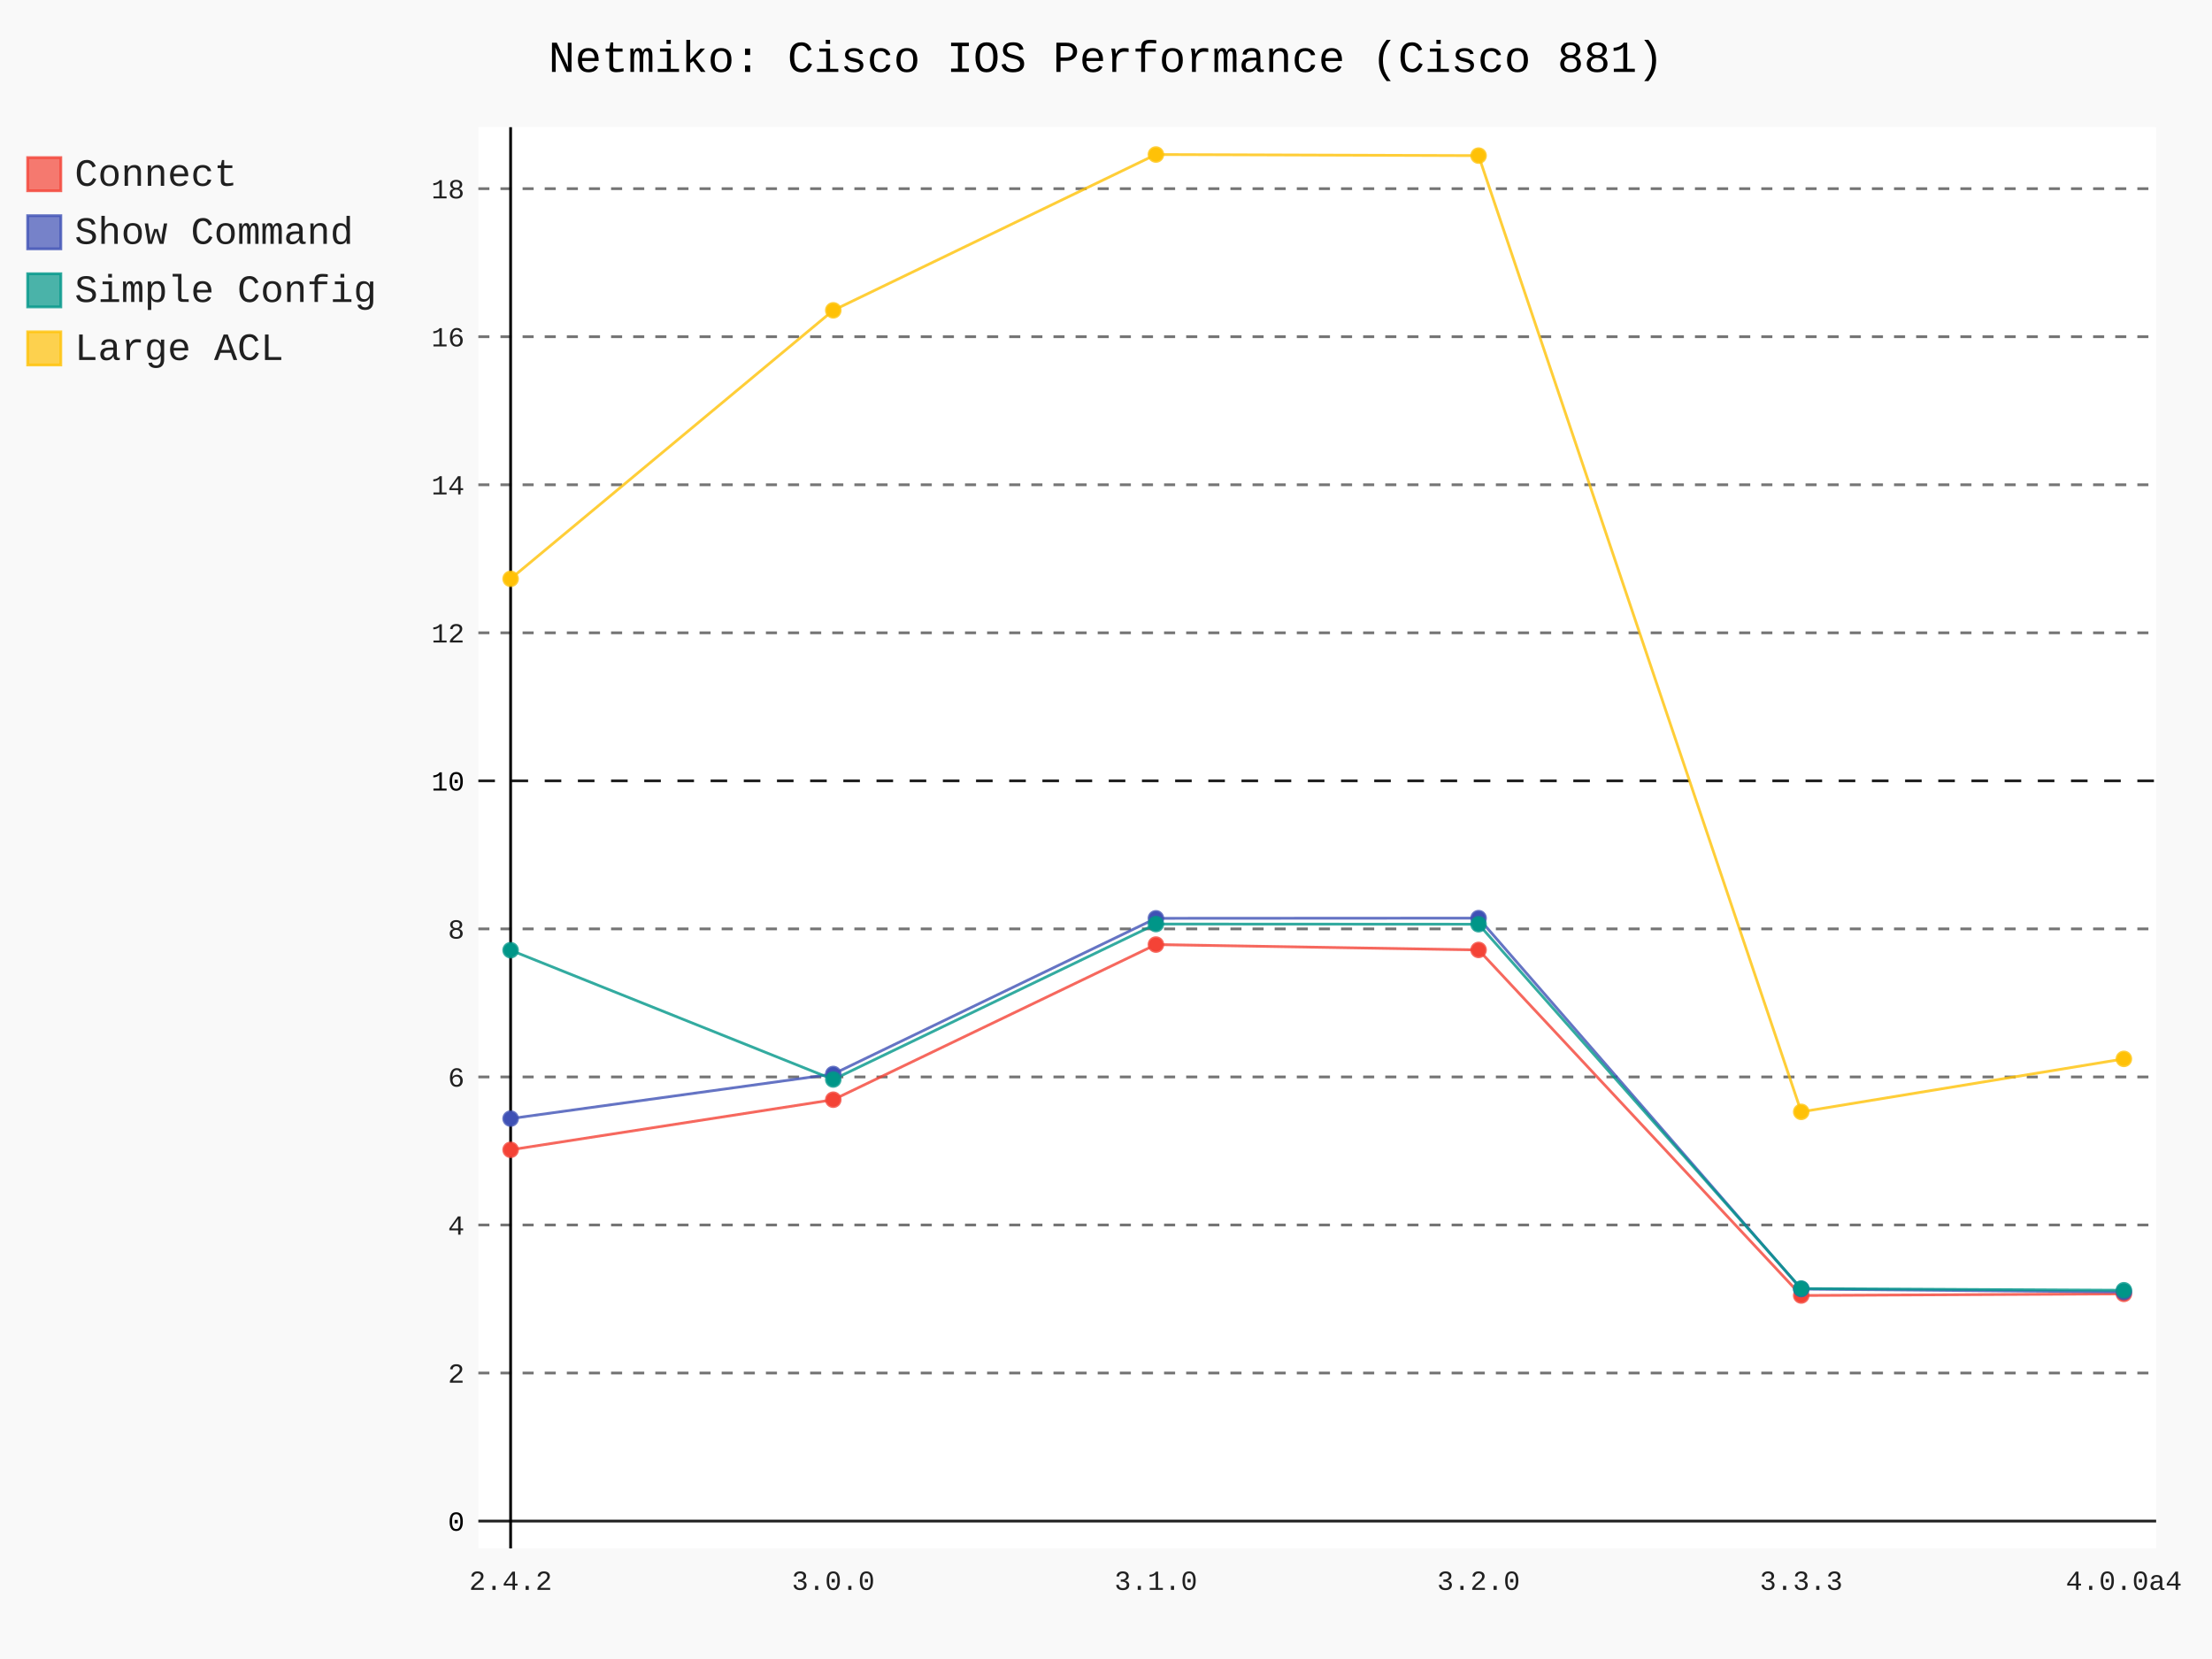
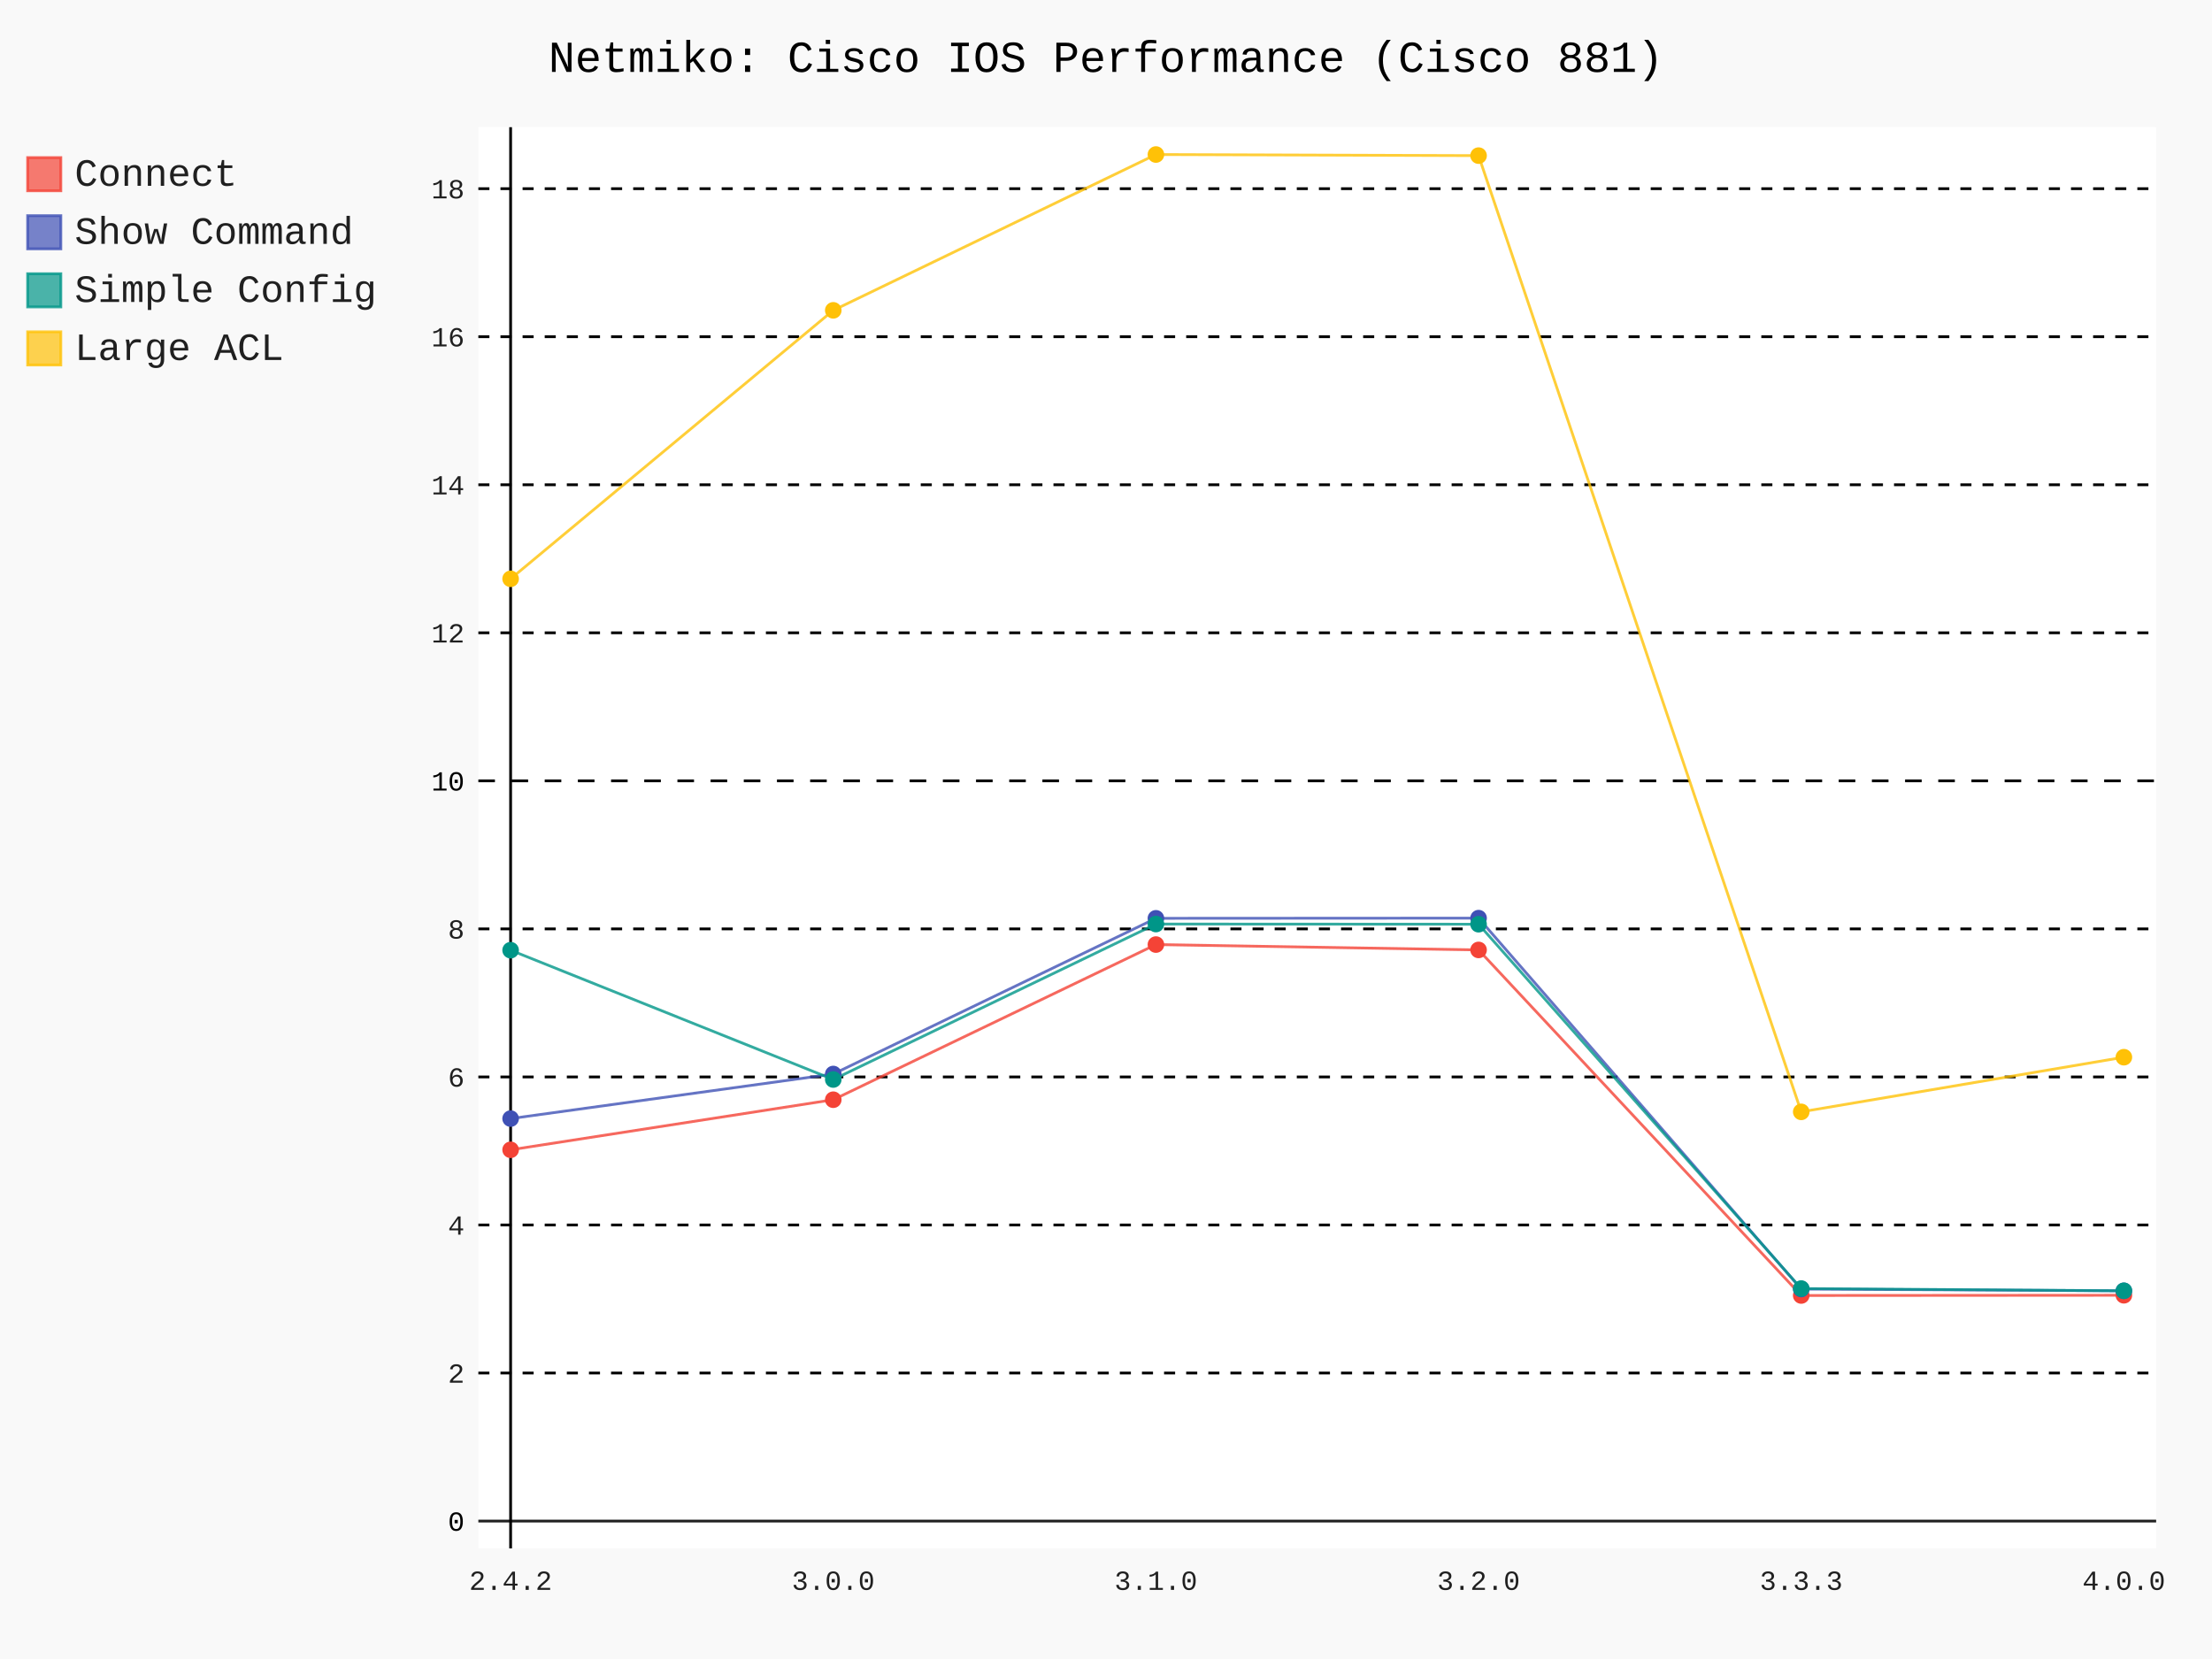
- <svg xmlns="http://www.w3.org/2000/svg" id="chart-c60ada79-e099-4b0b-8ed5-625d0829c533" class="pygal-chart" viewBox="0 0 800 600">
+ <svg xmlns="http://www.w3.org/2000/svg" id="chart-fdf6fd71-fd7e-436a-8cc7-976e209e7af6" class="pygal-chart" viewBox="0 0 800 600">
  <defs>
-     <style type="text/css">#chart-c60ada79-e099-4b0b-8ed5-625d0829c533{-webkit-user-select:none;-webkit-font-smoothing:antialiased;font-family:Consolas,"Liberation Mono",Menlo,Courier,monospace}#chart-c60ada79-e099-4b0b-8ed5-625d0829c533 .title{font-family:Consolas,"Liberation Mono",Menlo,Courier,monospace;font-size:16px}#chart-c60ada79-e099-4b0b-8ed5-625d0829c533 .legends .legend text{font-family:Consolas,"Liberation Mono",Menlo,Courier,monospace;font-size:14px}#chart-c60ada79-e099-4b0b-8ed5-625d0829c533 .axis text{font-family:Consolas,"Liberation Mono",Menlo,Courier,monospace;font-size:10px}#chart-c60ada79-e099-4b0b-8ed5-625d0829c533 .axis text.major{font-family:Consolas,"Liberation Mono",Menlo,Courier,monospace;font-size:10px}#chart-c60ada79-e099-4b0b-8ed5-625d0829c533 .text-overlay text.value{font-family:Consolas,"Liberation Mono",Menlo,Courier,monospace;font-size:16px}#chart-c60ada79-e099-4b0b-8ed5-625d0829c533 .text-overlay text.label{font-family:Consolas,"Liberation Mono",Menlo,Courier,monospace;font-size:10px}#chart-c60ada79-e099-4b0b-8ed5-625d0829c533 .tooltip{font-family:Consolas,"Liberation Mono",Menlo,Courier,monospace;font-size:14px}#chart-c60ada79-e099-4b0b-8ed5-625d0829c533 text.no_data{font-family:Consolas,"Liberation Mono",Menlo,Courier,monospace;font-size:64px}
- #chart-c60ada79-e099-4b0b-8ed5-625d0829c533{background-color:rgba(249,249,249,1)}#chart-c60ada79-e099-4b0b-8ed5-625d0829c533 path,#chart-c60ada79-e099-4b0b-8ed5-625d0829c533 line,#chart-c60ada79-e099-4b0b-8ed5-625d0829c533 rect,#chart-c60ada79-e099-4b0b-8ed5-625d0829c533 circle{-webkit-transition:150ms;-moz-transition:150ms;transition:150ms}#chart-c60ada79-e099-4b0b-8ed5-625d0829c533 .graph &gt; .background{fill:rgba(249,249,249,1)}#chart-c60ada79-e099-4b0b-8ed5-625d0829c533 .plot &gt; .background{fill:rgba(255,255,255,1)}#chart-c60ada79-e099-4b0b-8ed5-625d0829c533 .graph{fill:rgba(0,0,0,.87)}#chart-c60ada79-e099-4b0b-8ed5-625d0829c533 text.no_data{fill:rgba(0,0,0,1)}#chart-c60ada79-e099-4b0b-8ed5-625d0829c533 .title{fill:rgba(0,0,0,1)}#chart-c60ada79-e099-4b0b-8ed5-625d0829c533 .legends .legend text{fill:rgba(0,0,0,.87)}#chart-c60ada79-e099-4b0b-8ed5-625d0829c533 .legends .legend:hover text{fill:rgba(0,0,0,1)}#chart-c60ada79-e099-4b0b-8ed5-625d0829c533 .axis .line{stroke:rgba(0,0,0,1)}#chart-c60ada79-e099-4b0b-8ed5-625d0829c533 .axis .guide.line{stroke:rgba(0,0,0,.54)}#chart-c60ada79-e099-4b0b-8ed5-625d0829c533 .axis .major.line{stroke:rgba(0,0,0,.87)}#chart-c60ada79-e099-4b0b-8ed5-625d0829c533 .axis text.major{fill:rgba(0,0,0,1)}#chart-c60ada79-e099-4b0b-8ed5-625d0829c533 .axis.y .guides:hover .guide.line,#chart-c60ada79-e099-4b0b-8ed5-625d0829c533 .line-graph .axis.x .guides:hover .guide.line,#chart-c60ada79-e099-4b0b-8ed5-625d0829c533 .stackedline-graph .axis.x .guides:hover .guide.line,#chart-c60ada79-e099-4b0b-8ed5-625d0829c533 .xy-graph .axis.x .guides:hover .guide.line{stroke:rgba(0,0,0,1)}#chart-c60ada79-e099-4b0b-8ed5-625d0829c533 .axis .guides:hover text{fill:rgba(0,0,0,1)}#chart-c60ada79-e099-4b0b-8ed5-625d0829c533 .reactive{fill-opacity:.7;stroke-opacity:.8}#chart-c60ada79-e099-4b0b-8ed5-625d0829c533 .ci{stroke:rgba(0,0,0,.87)}#chart-c60ada79-e099-4b0b-8ed5-625d0829c533 .reactive.active,#chart-c60ada79-e099-4b0b-8ed5-625d0829c533 .active .reactive{fill-opacity:.8;stroke-opacity:.9;stroke-width:4}#chart-c60ada79-e099-4b0b-8ed5-625d0829c533 .ci .reactive.active{stroke-width:1.5}#chart-c60ada79-e099-4b0b-8ed5-625d0829c533 .series text{fill:rgba(0,0,0,1)}#chart-c60ada79-e099-4b0b-8ed5-625d0829c533 .tooltip rect{fill:rgba(255,255,255,1);stroke:rgba(0,0,0,1);-webkit-transition:opacity 150ms;-moz-transition:opacity 150ms;transition:opacity 150ms}#chart-c60ada79-e099-4b0b-8ed5-625d0829c533 .tooltip .label{fill:rgba(0,0,0,.87)}#chart-c60ada79-e099-4b0b-8ed5-625d0829c533 .tooltip .label{fill:rgba(0,0,0,.87)}#chart-c60ada79-e099-4b0b-8ed5-625d0829c533 .tooltip .legend{font-size:.8em;fill:rgba(0,0,0,.54)}#chart-c60ada79-e099-4b0b-8ed5-625d0829c533 .tooltip .x_label{font-size:.6em;fill:rgba(0,0,0,1)}#chart-c60ada79-e099-4b0b-8ed5-625d0829c533 .tooltip .xlink{font-size:.5em;text-decoration:underline}#chart-c60ada79-e099-4b0b-8ed5-625d0829c533 .tooltip .value{font-size:1.5em}#chart-c60ada79-e099-4b0b-8ed5-625d0829c533 .bound{font-size:.5em}#chart-c60ada79-e099-4b0b-8ed5-625d0829c533 .max-value{font-size:.75em;fill:rgba(0,0,0,.54)}#chart-c60ada79-e099-4b0b-8ed5-625d0829c533 .map-element{fill:rgba(255,255,255,1);stroke:rgba(0,0,0,.54) !important}#chart-c60ada79-e099-4b0b-8ed5-625d0829c533 .map-element .reactive{fill-opacity:inherit;stroke-opacity:inherit}#chart-c60ada79-e099-4b0b-8ed5-625d0829c533 .color-0,#chart-c60ada79-e099-4b0b-8ed5-625d0829c533 .color-0 a:visited{stroke:#F44336;fill:#F44336}#chart-c60ada79-e099-4b0b-8ed5-625d0829c533 .color-1,#chart-c60ada79-e099-4b0b-8ed5-625d0829c533 .color-1 a:visited{stroke:#3F51B5;fill:#3F51B5}#chart-c60ada79-e099-4b0b-8ed5-625d0829c533 .color-2,#chart-c60ada79-e099-4b0b-8ed5-625d0829c533 .color-2 a:visited{stroke:#009688;fill:#009688}#chart-c60ada79-e099-4b0b-8ed5-625d0829c533 .color-3,#chart-c60ada79-e099-4b0b-8ed5-625d0829c533 .color-3 a:visited{stroke:#FFC107;fill:#FFC107}#chart-c60ada79-e099-4b0b-8ed5-625d0829c533 .text-overlay .color-0 text{fill:black}#chart-c60ada79-e099-4b0b-8ed5-625d0829c533 .text-overlay .color-1 text{fill:black}#chart-c60ada79-e099-4b0b-8ed5-625d0829c533 .text-overlay .color-2 text{fill:black}#chart-c60ada79-e099-4b0b-8ed5-625d0829c533 .text-overlay .color-3 text{fill:black}
- #chart-c60ada79-e099-4b0b-8ed5-625d0829c533 text.no_data{text-anchor:middle}#chart-c60ada79-e099-4b0b-8ed5-625d0829c533 .guide.line{fill:none}#chart-c60ada79-e099-4b0b-8ed5-625d0829c533 .centered{text-anchor:middle}#chart-c60ada79-e099-4b0b-8ed5-625d0829c533 .title{text-anchor:middle}#chart-c60ada79-e099-4b0b-8ed5-625d0829c533 .legends .legend text{fill-opacity:1}#chart-c60ada79-e099-4b0b-8ed5-625d0829c533 .axis.x text{text-anchor:middle}#chart-c60ada79-e099-4b0b-8ed5-625d0829c533 .axis.x:not(.web) text[transform]{text-anchor:start}#chart-c60ada79-e099-4b0b-8ed5-625d0829c533 .axis.x:not(.web) text[transform].backwards{text-anchor:end}#chart-c60ada79-e099-4b0b-8ed5-625d0829c533 .axis.y text{text-anchor:end}#chart-c60ada79-e099-4b0b-8ed5-625d0829c533 .axis.y text[transform].backwards{text-anchor:start}#chart-c60ada79-e099-4b0b-8ed5-625d0829c533 .axis.y2 text{text-anchor:start}#chart-c60ada79-e099-4b0b-8ed5-625d0829c533 .axis.y2 text[transform].backwards{text-anchor:end}#chart-c60ada79-e099-4b0b-8ed5-625d0829c533 .axis .guide.line{stroke-dasharray:4,4}#chart-c60ada79-e099-4b0b-8ed5-625d0829c533 .axis .major.guide.line{stroke-dasharray:6,6}#chart-c60ada79-e099-4b0b-8ed5-625d0829c533 .horizontal .axis.y .guide.line,#chart-c60ada79-e099-4b0b-8ed5-625d0829c533 .horizontal .axis.y2 .guide.line,#chart-c60ada79-e099-4b0b-8ed5-625d0829c533 .vertical .axis.x .guide.line{opacity:0}#chart-c60ada79-e099-4b0b-8ed5-625d0829c533 .horizontal .axis.always_show .guide.line,#chart-c60ada79-e099-4b0b-8ed5-625d0829c533 .vertical .axis.always_show .guide.line{opacity:1 !important}#chart-c60ada79-e099-4b0b-8ed5-625d0829c533 .axis.y .guides:hover .guide.line,#chart-c60ada79-e099-4b0b-8ed5-625d0829c533 .axis.y2 .guides:hover .guide.line,#chart-c60ada79-e099-4b0b-8ed5-625d0829c533 .axis.x .guides:hover .guide.line{opacity:1}#chart-c60ada79-e099-4b0b-8ed5-625d0829c533 .axis .guides:hover text{opacity:1}#chart-c60ada79-e099-4b0b-8ed5-625d0829c533 .nofill{fill:none}#chart-c60ada79-e099-4b0b-8ed5-625d0829c533 .subtle-fill{fill-opacity:.2}#chart-c60ada79-e099-4b0b-8ed5-625d0829c533 .dot{stroke-width:1px;fill-opacity:1}#chart-c60ada79-e099-4b0b-8ed5-625d0829c533 .dot.active{stroke-width:5px}#chart-c60ada79-e099-4b0b-8ed5-625d0829c533 .dot.negative{fill:transparent}#chart-c60ada79-e099-4b0b-8ed5-625d0829c533 text,#chart-c60ada79-e099-4b0b-8ed5-625d0829c533 tspan{stroke:none !important}#chart-c60ada79-e099-4b0b-8ed5-625d0829c533 .series text.active{opacity:1}#chart-c60ada79-e099-4b0b-8ed5-625d0829c533 .tooltip rect{fill-opacity:.95;stroke-width:.5}#chart-c60ada79-e099-4b0b-8ed5-625d0829c533 .tooltip text{fill-opacity:1}#chart-c60ada79-e099-4b0b-8ed5-625d0829c533 .showable{visibility:hidden}#chart-c60ada79-e099-4b0b-8ed5-625d0829c533 .showable.shown{visibility:visible}#chart-c60ada79-e099-4b0b-8ed5-625d0829c533 .gauge-background{fill:rgba(229,229,229,1);stroke:none}#chart-c60ada79-e099-4b0b-8ed5-625d0829c533 .bg-lines{stroke:rgba(249,249,249,1);stroke-width:2px}</style>
+     <style type="text/css">#chart-fdf6fd71-fd7e-436a-8cc7-976e209e7af6{-webkit-user-select:none;-webkit-font-smoothing:antialiased;font-family:Consolas,"Liberation Mono",Menlo,Courier,monospace}#chart-fdf6fd71-fd7e-436a-8cc7-976e209e7af6 .title{font-family:Consolas,"Liberation Mono",Menlo,Courier,monospace;font-size:16px}#chart-fdf6fd71-fd7e-436a-8cc7-976e209e7af6 .legends .legend text{font-family:Consolas,"Liberation Mono",Menlo,Courier,monospace;font-size:14px}#chart-fdf6fd71-fd7e-436a-8cc7-976e209e7af6 .axis text{font-family:Consolas,"Liberation Mono",Menlo,Courier,monospace;font-size:10px}#chart-fdf6fd71-fd7e-436a-8cc7-976e209e7af6 .axis text.major{font-family:Consolas,"Liberation Mono",Menlo,Courier,monospace;font-size:10px}#chart-fdf6fd71-fd7e-436a-8cc7-976e209e7af6 .text-overlay text.value{font-family:Consolas,"Liberation Mono",Menlo,Courier,monospace;font-size:16px}#chart-fdf6fd71-fd7e-436a-8cc7-976e209e7af6 .text-overlay text.label{font-family:Consolas,"Liberation Mono",Menlo,Courier,monospace;font-size:10px}#chart-fdf6fd71-fd7e-436a-8cc7-976e209e7af6 .tooltip{font-family:Consolas,"Liberation Mono",Menlo,Courier,monospace;font-size:14px}#chart-fdf6fd71-fd7e-436a-8cc7-976e209e7af6 text.no_data{font-family:Consolas,"Liberation Mono",Menlo,Courier,monospace;font-size:64px}
+ #chart-fdf6fd71-fd7e-436a-8cc7-976e209e7af6{background-color:rgba(249,249,249,1)}#chart-fdf6fd71-fd7e-436a-8cc7-976e209e7af6 path,#chart-fdf6fd71-fd7e-436a-8cc7-976e209e7af6 line,#chart-fdf6fd71-fd7e-436a-8cc7-976e209e7af6 rect,#chart-fdf6fd71-fd7e-436a-8cc7-976e209e7af6 circle{-webkit-transition:150ms;-moz-transition:150ms;transition:150ms}#chart-fdf6fd71-fd7e-436a-8cc7-976e209e7af6 .graph &gt; .background{fill:rgba(249,249,249,1)}#chart-fdf6fd71-fd7e-436a-8cc7-976e209e7af6 .plot &gt; .background{fill:rgba(255,255,255,1)}#chart-fdf6fd71-fd7e-436a-8cc7-976e209e7af6 .graph{fill:rgba(0,0,0,.87)}#chart-fdf6fd71-fd7e-436a-8cc7-976e209e7af6 text.no_data{fill:rgba(0,0,0,1)}#chart-fdf6fd71-fd7e-436a-8cc7-976e209e7af6 .title{fill:rgba(0,0,0,1)}#chart-fdf6fd71-fd7e-436a-8cc7-976e209e7af6 .legends .legend text{fill:rgba(0,0,0,.87)}#chart-fdf6fd71-fd7e-436a-8cc7-976e209e7af6 .legends .legend:hover text{fill:rgba(0,0,0,1)}#chart-fdf6fd71-fd7e-436a-8cc7-976e209e7af6 .axis .line{stroke:rgba(0,0,0,1)}#chart-fdf6fd71-fd7e-436a-8cc7-976e209e7af6 .axis .guide.line{stroke:rgba(0,0,0,.54)}#chart-fdf6fd71-fd7e-436a-8cc7-976e209e7af6 .axis .major.line{stroke:rgba(0,0,0,.87)}#chart-fdf6fd71-fd7e-436a-8cc7-976e209e7af6 .axis text.major{fill:rgba(0,0,0,1)}#chart-fdf6fd71-fd7e-436a-8cc7-976e209e7af6 .axis.y .guides:hover .guide.line,#chart-fdf6fd71-fd7e-436a-8cc7-976e209e7af6 .line-graph .axis.x .guides:hover .guide.line,#chart-fdf6fd71-fd7e-436a-8cc7-976e209e7af6 .stackedline-graph .axis.x .guides:hover .guide.line,#chart-fdf6fd71-fd7e-436a-8cc7-976e209e7af6 .xy-graph .axis.x .guides:hover .guide.line{stroke:rgba(0,0,0,1)}#chart-fdf6fd71-fd7e-436a-8cc7-976e209e7af6 .axis .guides:hover text{fill:rgba(0,0,0,1)}#chart-fdf6fd71-fd7e-436a-8cc7-976e209e7af6 .reactive{fill-opacity:.7;stroke-opacity:.8;stroke-width:1}#chart-fdf6fd71-fd7e-436a-8cc7-976e209e7af6 .ci{stroke:rgba(0,0,0,.87)}#chart-fdf6fd71-fd7e-436a-8cc7-976e209e7af6 .reactive.active,#chart-fdf6fd71-fd7e-436a-8cc7-976e209e7af6 .active .reactive{fill-opacity:.8;stroke-opacity:.9;stroke-width:4}#chart-fdf6fd71-fd7e-436a-8cc7-976e209e7af6 .ci .reactive.active{stroke-width:1.5}#chart-fdf6fd71-fd7e-436a-8cc7-976e209e7af6 .series text{fill:rgba(0,0,0,1)}#chart-fdf6fd71-fd7e-436a-8cc7-976e209e7af6 .tooltip rect{fill:rgba(255,255,255,1);stroke:rgba(0,0,0,1);-webkit-transition:opacity 150ms;-moz-transition:opacity 150ms;transition:opacity 150ms}#chart-fdf6fd71-fd7e-436a-8cc7-976e209e7af6 .tooltip .label{fill:rgba(0,0,0,.87)}#chart-fdf6fd71-fd7e-436a-8cc7-976e209e7af6 .tooltip .label{fill:rgba(0,0,0,.87)}#chart-fdf6fd71-fd7e-436a-8cc7-976e209e7af6 .tooltip .legend{font-size:.8em;fill:rgba(0,0,0,.54)}#chart-fdf6fd71-fd7e-436a-8cc7-976e209e7af6 .tooltip .x_label{font-size:.6em;fill:rgba(0,0,0,1)}#chart-fdf6fd71-fd7e-436a-8cc7-976e209e7af6 .tooltip .xlink{font-size:.5em;text-decoration:underline}#chart-fdf6fd71-fd7e-436a-8cc7-976e209e7af6 .tooltip .value{font-size:1.5em}#chart-fdf6fd71-fd7e-436a-8cc7-976e209e7af6 .bound{font-size:.5em}#chart-fdf6fd71-fd7e-436a-8cc7-976e209e7af6 .max-value{font-size:.75em;fill:rgba(0,0,0,.54)}#chart-fdf6fd71-fd7e-436a-8cc7-976e209e7af6 .map-element{fill:rgba(255,255,255,1);stroke:rgba(0,0,0,.54) !important}#chart-fdf6fd71-fd7e-436a-8cc7-976e209e7af6 .map-element .reactive{fill-opacity:inherit;stroke-opacity:inherit}#chart-fdf6fd71-fd7e-436a-8cc7-976e209e7af6 .color-0,#chart-fdf6fd71-fd7e-436a-8cc7-976e209e7af6 .color-0 a:visited{stroke:#F44336;fill:#F44336}#chart-fdf6fd71-fd7e-436a-8cc7-976e209e7af6 .color-1,#chart-fdf6fd71-fd7e-436a-8cc7-976e209e7af6 .color-1 a:visited{stroke:#3F51B5;fill:#3F51B5}#chart-fdf6fd71-fd7e-436a-8cc7-976e209e7af6 .color-2,#chart-fdf6fd71-fd7e-436a-8cc7-976e209e7af6 .color-2 a:visited{stroke:#009688;fill:#009688}#chart-fdf6fd71-fd7e-436a-8cc7-976e209e7af6 .color-3,#chart-fdf6fd71-fd7e-436a-8cc7-976e209e7af6 .color-3 a:visited{stroke:#FFC107;fill:#FFC107}#chart-fdf6fd71-fd7e-436a-8cc7-976e209e7af6 .text-overlay .color-0 text{fill:black}#chart-fdf6fd71-fd7e-436a-8cc7-976e209e7af6 .text-overlay .color-1 text{fill:black}#chart-fdf6fd71-fd7e-436a-8cc7-976e209e7af6 .text-overlay .color-2 text{fill:black}#chart-fdf6fd71-fd7e-436a-8cc7-976e209e7af6 .text-overlay .color-3 text{fill:black}
+ #chart-fdf6fd71-fd7e-436a-8cc7-976e209e7af6 text.no_data{text-anchor:middle}#chart-fdf6fd71-fd7e-436a-8cc7-976e209e7af6 .guide.line{fill:none}#chart-fdf6fd71-fd7e-436a-8cc7-976e209e7af6 .centered{text-anchor:middle}#chart-fdf6fd71-fd7e-436a-8cc7-976e209e7af6 .title{text-anchor:middle}#chart-fdf6fd71-fd7e-436a-8cc7-976e209e7af6 .legends .legend text{fill-opacity:1}#chart-fdf6fd71-fd7e-436a-8cc7-976e209e7af6 .axis.x text{text-anchor:middle}#chart-fdf6fd71-fd7e-436a-8cc7-976e209e7af6 .axis.x:not(.web) text[transform]{text-anchor:start}#chart-fdf6fd71-fd7e-436a-8cc7-976e209e7af6 .axis.x:not(.web) text[transform].backwards{text-anchor:end}#chart-fdf6fd71-fd7e-436a-8cc7-976e209e7af6 .axis.y text{text-anchor:end}#chart-fdf6fd71-fd7e-436a-8cc7-976e209e7af6 .axis.y text[transform].backwards{text-anchor:start}#chart-fdf6fd71-fd7e-436a-8cc7-976e209e7af6 .axis.y2 text{text-anchor:start}#chart-fdf6fd71-fd7e-436a-8cc7-976e209e7af6 .axis.y2 text[transform].backwards{text-anchor:end}#chart-fdf6fd71-fd7e-436a-8cc7-976e209e7af6 .axis .guide.line{stroke-dasharray:4,4;stroke:black}#chart-fdf6fd71-fd7e-436a-8cc7-976e209e7af6 .axis .major.guide.line{stroke-dasharray:6,6;stroke:black}#chart-fdf6fd71-fd7e-436a-8cc7-976e209e7af6 .horizontal .axis.y .guide.line,#chart-fdf6fd71-fd7e-436a-8cc7-976e209e7af6 .horizontal .axis.y2 .guide.line,#chart-fdf6fd71-fd7e-436a-8cc7-976e209e7af6 .vertical .axis.x .guide.line{opacity:0}#chart-fdf6fd71-fd7e-436a-8cc7-976e209e7af6 .horizontal .axis.always_show .guide.line,#chart-fdf6fd71-fd7e-436a-8cc7-976e209e7af6 .vertical .axis.always_show .guide.line{opacity:1 !important}#chart-fdf6fd71-fd7e-436a-8cc7-976e209e7af6 .axis.y .guides:hover .guide.line,#chart-fdf6fd71-fd7e-436a-8cc7-976e209e7af6 .axis.y2 .guides:hover .guide.line,#chart-fdf6fd71-fd7e-436a-8cc7-976e209e7af6 .axis.x .guides:hover .guide.line{opacity:1}#chart-fdf6fd71-fd7e-436a-8cc7-976e209e7af6 .axis .guides:hover text{opacity:1}#chart-fdf6fd71-fd7e-436a-8cc7-976e209e7af6 .nofill{fill:none}#chart-fdf6fd71-fd7e-436a-8cc7-976e209e7af6 .subtle-fill{fill-opacity:.2}#chart-fdf6fd71-fd7e-436a-8cc7-976e209e7af6 .dot{stroke-width:1px;fill-opacity:1;stroke-opacity:1}#chart-fdf6fd71-fd7e-436a-8cc7-976e209e7af6 .dot.active{stroke-width:5px}#chart-fdf6fd71-fd7e-436a-8cc7-976e209e7af6 .dot.negative{fill:transparent}#chart-fdf6fd71-fd7e-436a-8cc7-976e209e7af6 text,#chart-fdf6fd71-fd7e-436a-8cc7-976e209e7af6 tspan{stroke:none !important}#chart-fdf6fd71-fd7e-436a-8cc7-976e209e7af6 .series text.active{opacity:1}#chart-fdf6fd71-fd7e-436a-8cc7-976e209e7af6 .tooltip rect{fill-opacity:.95;stroke-width:.5}#chart-fdf6fd71-fd7e-436a-8cc7-976e209e7af6 .tooltip text{fill-opacity:1}#chart-fdf6fd71-fd7e-436a-8cc7-976e209e7af6 .showable{visibility:hidden}#chart-fdf6fd71-fd7e-436a-8cc7-976e209e7af6 .showable.shown{visibility:visible}#chart-fdf6fd71-fd7e-436a-8cc7-976e209e7af6 .gauge-background{fill:rgba(229,229,229,1);stroke:none}#chart-fdf6fd71-fd7e-436a-8cc7-976e209e7af6 .bg-lines{stroke:rgba(249,249,249,1);stroke-width:2px}</style>
  </defs>
  <g class="graph line-graph vertical">
    <rect x="0" y="0" width="800" height="600" class="background" />
    <g transform="translate(173, 46)" class="plot">
      <rect x="0" y="0" width="606.8" height="514" class="background" />
      <g class="axis y always_show">
        <g class="guides">
          <path d="M0 504.115 h606.8" class="axis major line" />
          <text x="-5" y="507.615" class="major">0</text>
        </g>
        <g class="guides">
          <path d="M0 450.574 h606.8" class="guide line" />
          <text x="-5" y="454.074" class="">2</text>
        </g>
        <g class="guides">
          <path d="M0 397.032 h606.8" class="guide line" />
          <text x="-5" y="400.532" class="">4</text>
        </g>
        <g class="guides">
          <path d="M0 343.49 h606.8" class="guide line" />
          <text x="-5" y="346.99" class="">6</text>
        </g>
        <g class="guides">
          <path d="M0 289.948 h606.8" class="guide line" />
          <text x="-5" y="293.448" class="">8</text>
        </g>
        <g class="guides">
          <path d="M0 236.406 h606.8" class="major guide line" />
          <text x="-5" y="239.906" class="major">10</text>
        </g>
        <g class="guides">
          <path d="M0 182.864 h606.8" class="guide line" />
          <text x="-5" y="186.364" class="">12</text>
        </g>
        <g class="guides">
          <path d="M0 129.323 h606.8" class="guide line" />
          <text x="-5" y="132.823" class="">14</text>
        </g>
        <g class="guides">
          <path d="M0 75.781 h606.8" class="guide line" />
          <text x="-5" y="79.281" class="">16</text>
        </g>
        <g class="guides">
          <path d="M0 22.239 h606.8" class="guide line" />
          <text x="-5" y="25.739" class="">18</text>
        </g>
      </g>
      <g class="axis x">
        <g class="guides">
          <path d="M11.669 0 v514" class="line" />
          <text x="11.669" y="529.0" class="">2.4.2</text>
        </g>
        <g class="guides">
          <path d="M128.362 0 v514" class="guide line" />
          <text x="128.362" y="529.0" class="">3.0.0</text>
        </g>
        <g class="guides">
          <path d="M245.054 0 v514" class="guide line" />
          <text x="245.054" y="529.0" class="">3.1.0</text>
        </g>
        <g class="guides">
          <path d="M361.746 0 v514" class="guide line" />
          <text x="361.746" y="529.0" class="">3.2.0</text>
        </g>
        <g class="guides">
          <path d="M478.438 0 v514" class="guide line" />
          <text x="478.438" y="529.0" class="">3.3.3</text>
        </g>
        <g class="guides">
          <path d="M595.131 0 v514" class="guide line" />
-           <text x="595.131" y="529.0" class="">4.0.0a4</text>
+           <text x="595.131" y="529.0" class="">4.0.0</text>
        </g>
      </g>
      <g class="series serie-0 color-0">
-         <path d="M11.669 369.841 L128.362 351.729 245.054 295.616 361.746 297.556 478.438 422.532 595.131 421.946" class="line reactive nofill" />
+         <path d="M11.669 369.841 L128.362 351.729 245.054 295.616 361.746 297.556 478.438 422.532 595.131 422.452" class="line reactive nofill" />
      </g>
      <g class="series serie-1 color-1">
-         <path d="M11.669 358.554 L128.362 342.43 245.054 286.122 361.746 286.057 478.438 420.204 595.131 421.266" class="line reactive nofill" />
+         <path d="M11.669 358.554 L128.362 342.43 245.054 286.122 361.746 286.057 478.438 420.204 595.131 420.846" class="line reactive nofill" />
      </g>
      <g class="series serie-2 color-2">
-         <path d="M11.669 297.652 L128.362 344.415 245.054 288.193 361.746 288.255 478.438 420.029 595.131 420.643" class="line reactive nofill" />
+         <path d="M11.669 297.652 L128.362 344.415 245.054 288.193 361.746 288.255 478.438 420.029 595.131 420.831" class="line reactive nofill" />
      </g>
      <g class="series serie-3 color-3">
-         <path d="M11.669 163.335 L128.362 66.236 245.054 9.885 361.746 10.285 478.438 356.119 595.131 336.958" class="line reactive nofill" />
+         <path d="M11.669 163.335 L128.362 66.236 245.054 9.885 361.746 10.285 478.438 356.119 595.131 336.351" class="line reactive nofill" />
      </g>
    </g>
    <g class="titles">
      <text x="400.0" y="26" class="title plot_title">Netmiko: Cisco IOS Performance (Cisco 881)</text>
    </g>
    <g transform="translate(173, 46)" class="plot overlay">
      <g class="series serie-0 color-0">
        <g class="dots">
          <circle cx="11.669" cy="369.841" r="2.5" class="dot reactive tooltip-trigger" />
        </g>
        <g class="dots">
          <circle cx="128.362" cy="351.729" r="2.5" class="dot reactive tooltip-trigger" />
        </g>
        <g class="dots">
          <circle cx="245.054" cy="295.616" r="2.5" class="dot reactive tooltip-trigger" />
        </g>
        <g class="dots">
          <circle cx="361.746" cy="297.556" r="2.5" class="dot reactive tooltip-trigger" />
        </g>
        <g class="dots">
          <circle cx="478.438" cy="422.532" r="2.5" class="dot reactive tooltip-trigger" />
        </g>
        <g class="dots">
-           <circle cx="595.131" cy="421.946" r="2.5" class="dot reactive tooltip-trigger" />
+           <circle cx="595.131" cy="422.452" r="2.5" class="dot reactive tooltip-trigger" />
        </g>
      </g>
      <g class="series serie-1 color-1">
        <g class="dots">
          <circle cx="11.669" cy="358.554" r="2.5" class="dot reactive tooltip-trigger" />
        </g>
        <g class="dots">
          <circle cx="128.362" cy="342.43" r="2.5" class="dot reactive tooltip-trigger" />
        </g>
        <g class="dots">
          <circle cx="245.054" cy="286.122" r="2.5" class="dot reactive tooltip-trigger" />
        </g>
        <g class="dots">
          <circle cx="361.746" cy="286.057" r="2.5" class="dot reactive tooltip-trigger" />
        </g>
        <g class="dots">
          <circle cx="478.438" cy="420.204" r="2.5" class="dot reactive tooltip-trigger" />
        </g>
        <g class="dots">
-           <circle cx="595.131" cy="421.266" r="2.5" class="dot reactive tooltip-trigger" />
+           <circle cx="595.131" cy="420.846" r="2.5" class="dot reactive tooltip-trigger" />
        </g>
      </g>
      <g class="series serie-2 color-2">
        <g class="dots">
          <circle cx="11.669" cy="297.652" r="2.5" class="dot reactive tooltip-trigger" />
        </g>
        <g class="dots">
          <circle cx="128.362" cy="344.415" r="2.5" class="dot reactive tooltip-trigger" />
        </g>
        <g class="dots">
          <circle cx="245.054" cy="288.193" r="2.5" class="dot reactive tooltip-trigger" />
        </g>
        <g class="dots">
          <circle cx="361.746" cy="288.255" r="2.5" class="dot reactive tooltip-trigger" />
        </g>
        <g class="dots">
          <circle cx="478.438" cy="420.029" r="2.5" class="dot reactive tooltip-trigger" />
        </g>
        <g class="dots">
-           <circle cx="595.131" cy="420.643" r="2.5" class="dot reactive tooltip-trigger" />
+           <circle cx="595.131" cy="420.831" r="2.5" class="dot reactive tooltip-trigger" />
        </g>
      </g>
      <g class="series serie-3 color-3">
        <g class="dots">
          <circle cx="11.669" cy="163.335" r="2.5" class="dot reactive tooltip-trigger" />
        </g>
        <g class="dots">
          <circle cx="128.362" cy="66.236" r="2.5" class="dot reactive tooltip-trigger" />
        </g>
        <g class="dots">
          <circle cx="245.054" cy="9.885" r="2.5" class="dot reactive tooltip-trigger" />
        </g>
        <g class="dots">
          <circle cx="361.746" cy="10.285" r="2.5" class="dot reactive tooltip-trigger" />
        </g>
        <g class="dots">
          <circle cx="478.438" cy="356.119" r="2.5" class="dot reactive tooltip-trigger" />
        </g>
        <g class="dots">
-           <circle cx="595.131" cy="336.958" r="2.5" class="dot reactive tooltip-trigger" />
+           <circle cx="595.131" cy="336.351" r="2.5" class="dot reactive tooltip-trigger" />
        </g>
      </g>
    </g>
    <g transform="translate(173, 46)" class="plot text-overlay">
      <g class="series serie-0 color-0" />
      <g class="series serie-1 color-1" />
      <g class="series serie-2 color-2" />
      <g class="series serie-3 color-3" />
    </g>
    <g transform="translate(173, 46)" class="plot tooltip-overlay">
      <g transform="translate(0 0)" style="opacity: 0" class="tooltip">
        <rect rx="0" ry="0" width="0" height="0" class="tooltip-box" />
        <g class="text" />
      </g>
    </g>
    <g transform="translate(10, 56)" class="legends">
      <g id="activate-serie-0" class="legend reactive activate-serie">
        <rect x="0.0" y="1.0" width="12" height="12" class="color-0 reactive" />
        <text x="17.0" y="11.2">Connect</text>
      </g>
      <g id="activate-serie-1" class="legend reactive activate-serie">
        <rect x="0.0" y="22.0" width="12" height="12" class="color-1 reactive" />
        <text x="17.0" y="32.2">Show Command</text>
      </g>
      <g id="activate-serie-2" class="legend reactive activate-serie">
        <rect x="0.0" y="43.0" width="12" height="12" class="color-2 reactive" />
        <text x="17.0" y="53.2">Simple Config</text>
      </g>
      <g id="activate-serie-3" class="legend reactive activate-serie">
        <rect x="0.0" y="64.0" width="12" height="12" class="color-3 reactive" />
        <text x="17.0" y="74.2">Large ACL</text>
      </g>
    </g>
    <g transform="translate(790, 56)" class="legends" />
  </g>
</svg>
